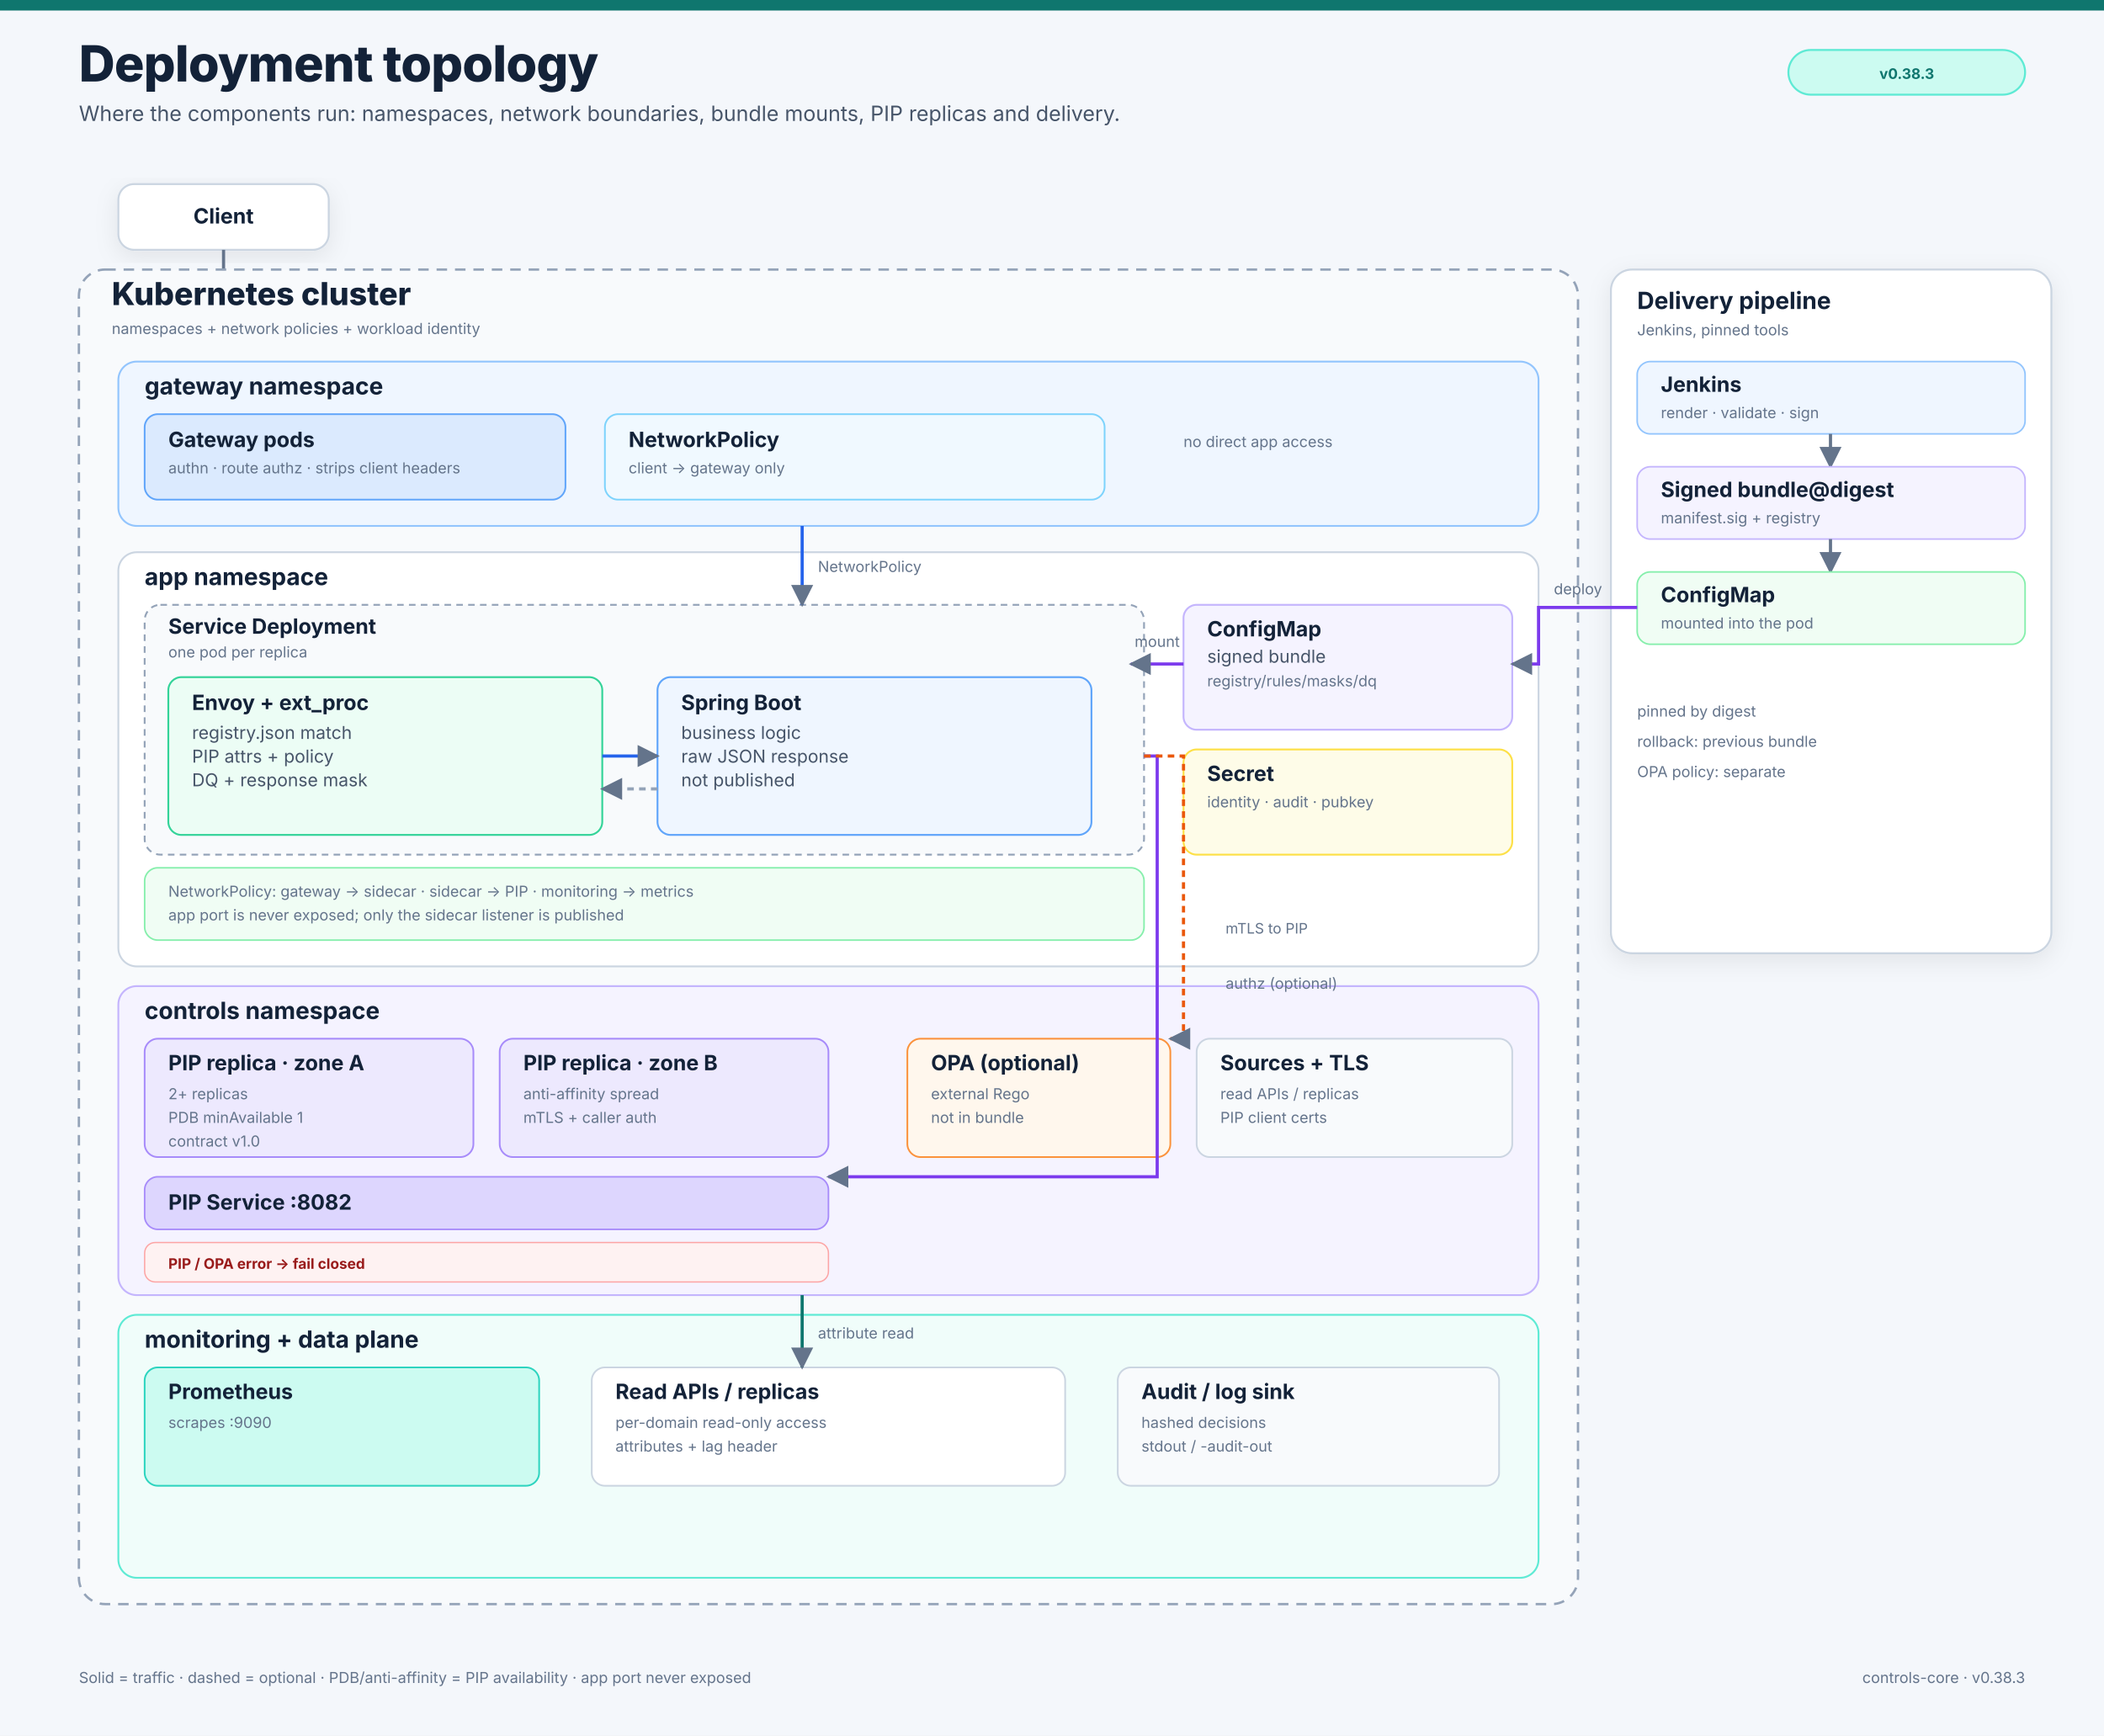
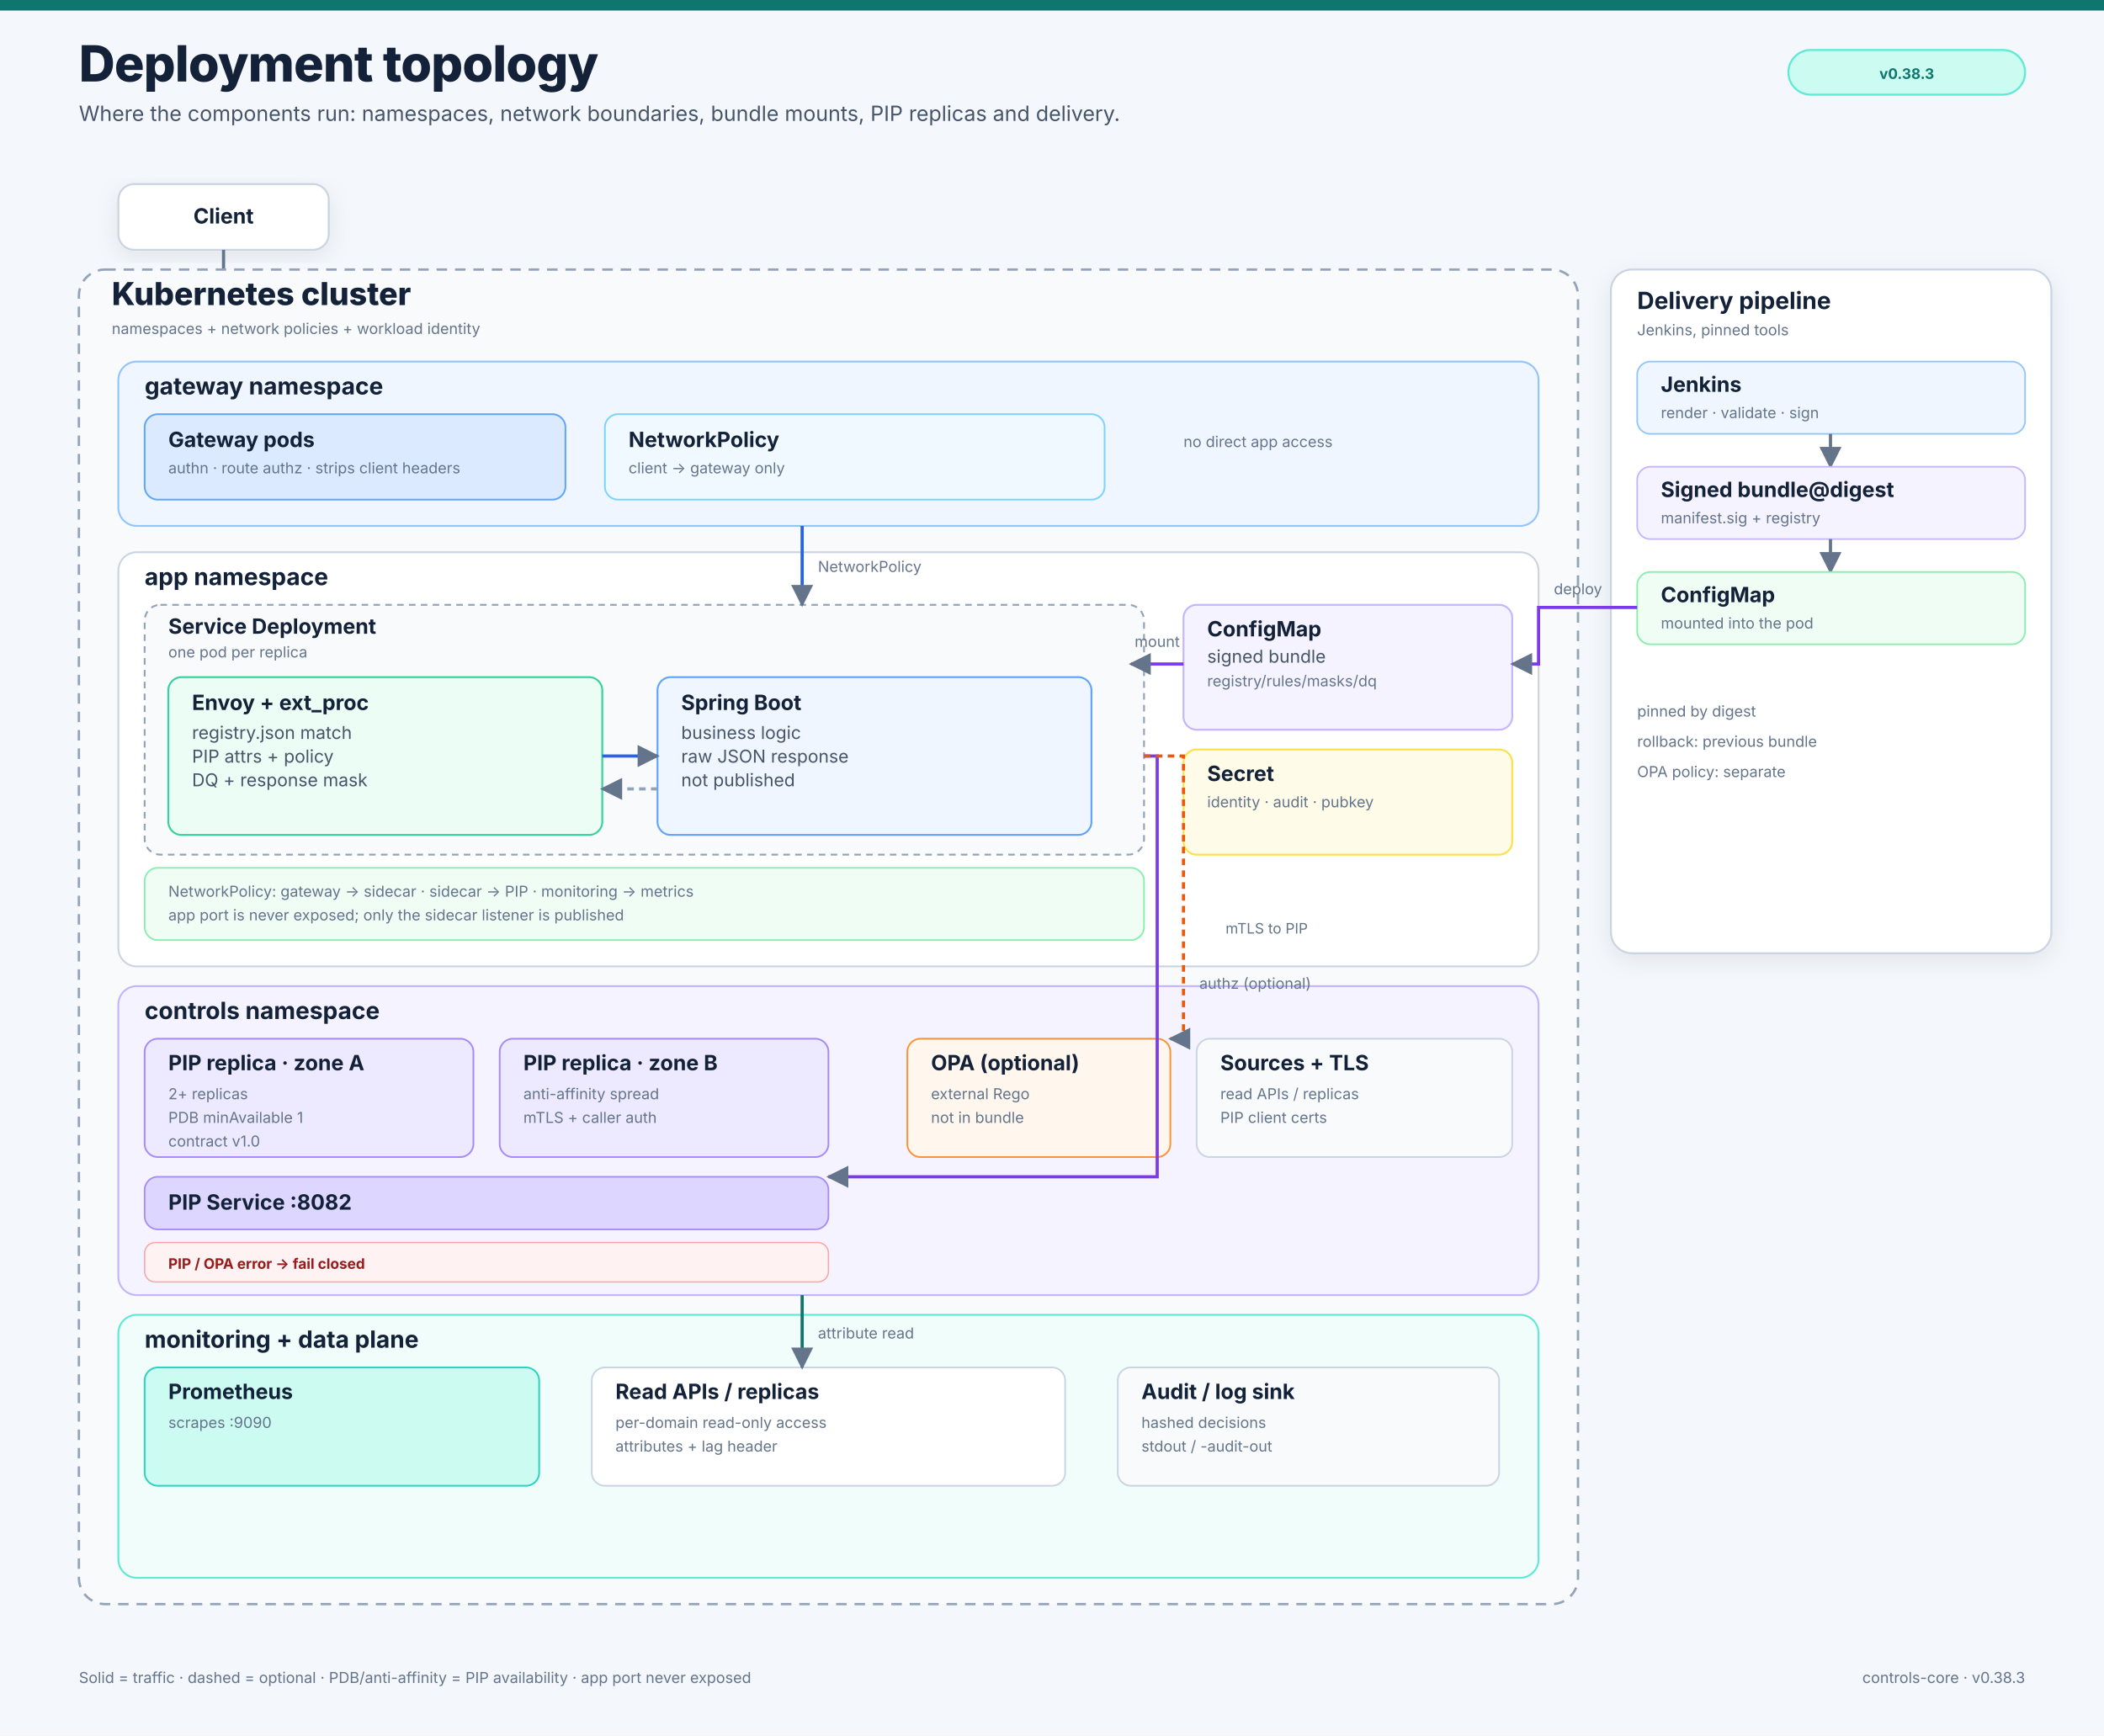
<svg xmlns="http://www.w3.org/2000/svg" width="1600" height="1320" viewBox="0 0 1600 1320" role="img" aria-labelledby="t d">
  <rect width="1600" height="1320" fill="#f4f7fb" />
  <rect width="1600" height="8" fill="#0f766e" />
  <defs>
    <filter id="shadow" x="-20%" y="-20%" width="140%" height="140%">
      <feDropShadow dx="0" dy="5" stdDeviation="9" flood-color="#0f172a" flood-opacity="0.08" />
    </filter>
    <marker id="arrow" viewBox="0 0 10 10" refX="9" refY="5" markerWidth="7" markerHeight="7" orient="auto-start-reverse">
      <path d="M0 0L10 5L0 10z" fill="#64748b" />
    </marker>
  </defs>
  <style>
text{font-family:Inter,"Segoe UI",Arial,sans-serif;fill:#132238}
.h1{font-size:38px;font-weight:800;letter-spacing:-.5px}
.sub{font-size:16px;fill:#475569}
.h2{font-size:24px;font-weight:800}
.h3{font-size:18px;font-weight:750}
.card{font-size:16px;font-weight:750}
.body{font-size:13.5px;fill:#475569}
.small{font-size:11.5px;fill:#64748b}
.mono{font-family:ui-monospace,Menlo,monospace;font-size:12px;fill:#1e293b}
.badge{font-size:11px;font-weight:700}
</style>
  <text x="60" y="62" class="h1" text-anchor="start">Deployment topology</text>
  <text x="60" y="92" class="sub" text-anchor="start">Where the components run: namespaces, network boundaries, bundle mounts, PIP replicas and delivery.</text>
  <rect x="1360" y="38" width="180" height="34" rx="17" fill="#ccfbf1" stroke="#5eead4" stroke-width="1.5" />
  <text x="1450" y="60" class="badge" text-anchor="middle" style="fill:#0f766e">v0.38.3</text>
  <rect x="90" y="140" width="160" height="50" rx="12" fill="#fff" stroke="#cbd5e1" stroke-width="1.5" filter="url(#shadow)" />
  <text x="170" y="170" class="card" text-anchor="middle">Client</text>
  <path d="M170 190 V280" fill="none" stroke="#64748b" stroke-width="2.4" marker-end="url(#arrow)" />
  <rect x="60" y="205" width="1140" height="1015" rx="20" fill="#f8fafc" stroke="#94a3b8" stroke-width="1.8" stroke-dasharray="8 6" />
  <text x="85" y="232" class="h2" text-anchor="start">Kubernetes cluster</text>
  <text x="85" y="254" class="small" text-anchor="start">namespaces + network policies + workload identity</text>
  <rect x="90" y="275" width="1080" height="125" rx="14" fill="#eff6ff" stroke="#93c5fd" stroke-width="1.4" />
  <text x="110" y="300" class="h3" text-anchor="start">gateway namespace</text>
  <rect x="110" y="315" width="320" height="65" rx="10" fill="#dbeafe" stroke="#60a5fa" stroke-width="1.3" />
  <text x="128" y="340" class="card" text-anchor="start">Gateway pods</text>
  <text x="128" y="360" class="small" text-anchor="start">authn · route authz · strips client headers</text>
  <rect x="460" y="315" width="380" height="65" rx="10" fill="#f0f9ff" stroke="#7dd3fc" stroke-width="1.3" />
  <text x="478" y="340" class="card" text-anchor="start">NetworkPolicy</text>
  <text x="478" y="360" class="small" text-anchor="start">client → gateway only</text>
  <text x="900" y="340" class="small" text-anchor="start">no direct app access</text>
  <rect x="90" y="420" width="1080" height="315" rx="14" fill="#ffffff" stroke="#cbd5e1" stroke-width="1.4" />
  <text x="110" y="445" class="h3" text-anchor="start">app namespace</text>
  <rect x="110" y="460" width="760" height="190" rx="12" fill="#f8fafc" stroke="#94a3b8" stroke-width="1.4" stroke-dasharray="5 4" />
  <text x="128" y="482" class="card" text-anchor="start">Service Deployment</text>
  <text x="128" y="500" class="small" text-anchor="start">one pod per replica</text>
  <rect x="128" y="515" width="330" height="120" rx="10" fill="#ecfdf5" stroke="#34d399" stroke-width="1.4" />
  <text x="146" y="540" class="card" text-anchor="start">Envoy + ext_proc</text>
  <text x="146" y="562" class="body" text-anchor="start">registry.json match</text>
  <text x="146" y="580" class="body" text-anchor="start">PIP attrs + policy</text>
  <text x="146" y="598" class="body" text-anchor="start">DQ + response mask</text>
  <rect x="500" y="515" width="330" height="120" rx="10" fill="#eff6ff" stroke="#60a5fa" stroke-width="1.4" />
  <text x="518" y="540" class="card" text-anchor="start">Spring Boot</text>
  <text x="518" y="562" class="body" text-anchor="start">business logic</text>
  <text x="518" y="580" class="body" text-anchor="start">raw JSON response</text>
  <text x="518" y="598" class="body" text-anchor="start">not published</text>
  <path d="M458 575 H500" fill="none" stroke="#2563eb" stroke-width="2.4" marker-end="url(#arrow)" />
  <path d="M500 600 H458" fill="none" stroke="#94a3b8" stroke-width="2.4" stroke-dasharray="5 4" marker-end="url(#arrow)" />
  <rect x="900" y="460" width="250" height="95" rx="10" fill="#f5f3ff" stroke="#c4b5fd" stroke-width="1.4" />
  <text x="918" y="484" class="card" text-anchor="start">ConfigMap</text>
  <text x="918" y="504" class="body" text-anchor="start">signed bundle</text>
  <text x="918" y="522" class="small" text-anchor="start">registry/rules/masks/dq</text>
  <rect x="900" y="570" width="250" height="80" rx="10" fill="#fefce8" stroke="#fde047" stroke-width="1.4" />
  <text x="918" y="594" class="card" text-anchor="start">Secret</text>
  <text x="918" y="614" class="small" text-anchor="start">identity · audit · pubkey</text>
  <path d="M900 505 H860" fill="none" stroke="#7c3aed" stroke-width="2.4" marker-end="url(#arrow)" />
  <text x="880" y="492" class="small" text-anchor="middle">mount</text>
  <rect x="110" y="660" width="760" height="55" rx="10" fill="#f0fdf4" stroke="#86efac" stroke-width="1.2" />
  <text x="128" y="682" class="small" text-anchor="start">NetworkPolicy: gateway → sidecar · sidecar → PIP · monitoring → metrics</text>
  <text x="128" y="700" class="small" text-anchor="start">app port is never exposed; only the sidecar listener is published</text>
  <rect x="90" y="750" width="1080" height="235" rx="14" fill="#f5f3ff" stroke="#c4b5fd" stroke-width="1.4" />
  <text x="110" y="775" class="h3" text-anchor="start">controls namespace</text>
  <rect x="110" y="790" width="250" height="90" rx="10" fill="#ede9fe" stroke="#a78bfa" stroke-width="1.3" />
  <text x="128" y="814" class="card" text-anchor="start">PIP replica · zone A</text>
  <text x="128" y="836" class="small" text-anchor="start">2+ replicas</text>
  <text x="128" y="854" class="small" text-anchor="start">PDB minAvailable 1</text>
  <text x="128" y="872" class="small" text-anchor="start">contract v1.0</text>
  <rect x="380" y="790" width="250" height="90" rx="10" fill="#ede9fe" stroke="#a78bfa" stroke-width="1.3" />
  <text x="398" y="814" class="card" text-anchor="start">PIP replica · zone B</text>
  <text x="398" y="836" class="small" text-anchor="start">anti-affinity spread</text>
  <text x="398" y="854" class="small" text-anchor="start">mTLS + caller auth</text>
  <rect x="110" y="895" width="520" height="40" rx="10" fill="#ddd6fe" stroke="#a78bfa" stroke-width="1.2" />
  <text x="128" y="920" class="card" text-anchor="start">PIP Service :8082</text>
  <rect x="110" y="945" width="520" height="30" rx="8" fill="#fef2f2" stroke="#fca5a5" stroke-width="1" />
  <text x="128" y="965" class="badge" text-anchor="start" style="fill:#991b1b">PIP / OPA error → fail closed</text>
  <rect x="690" y="790" width="200" height="90" rx="10" fill="#fff7ed" stroke="#fb923c" stroke-width="1.3" />
  <text x="708" y="814" class="card" text-anchor="start">OPA (optional)</text>
  <text x="708" y="836" class="small" text-anchor="start">external Rego</text>
  <text x="708" y="854" class="small" text-anchor="start">not in bundle</text>
  <rect x="910" y="790" width="240" height="90" rx="10" fill="#f8fafc" stroke="#cbd5e1" stroke-width="1.3" />
  <text x="928" y="814" class="card" text-anchor="start">Sources + TLS</text>
  <text x="928" y="836" class="small" text-anchor="start">read APIs / replicas</text>
  <text x="928" y="854" class="small" text-anchor="start">PIP client certs</text>
  <rect x="90" y="1000" width="1080" height="200" rx="14" fill="#f0fdfa" stroke="#5eead4" stroke-width="1.4" />
  <text x="110" y="1025" class="h3" text-anchor="start">monitoring + data plane</text>
  <rect x="110" y="1040" width="300" height="90" rx="10" fill="#ccfbf1" stroke="#2dd4bf" stroke-width="1.3" />
  <text x="128" y="1064" class="card" text-anchor="start">Prometheus</text>
  <text x="128" y="1086" class="small" text-anchor="start">scrapes :9090</text>
  <rect x="450" y="1040" width="360" height="90" rx="10" fill="#ffffff" stroke="#cbd5e1" stroke-width="1.3" />
  <text x="468" y="1064" class="card" text-anchor="start">Read APIs / replicas</text>
  <text x="468" y="1086" class="small" text-anchor="start">per-domain read-only access</text>
  <text x="468" y="1104" class="small" text-anchor="start">attributes + lag header</text>
  <rect x="850" y="1040" width="290" height="90" rx="10" fill="#f8fafc" stroke="#cbd5e1" stroke-width="1.3" />
  <text x="868" y="1064" class="card" text-anchor="start">Audit / log sink</text>
  <text x="868" y="1086" class="small" text-anchor="start">hashed decisions</text>
  <text x="868" y="1104" class="small" text-anchor="start">stdout / -audit-out</text>
  <path d="M610 400 V460" fill="none" stroke="#2563eb" stroke-width="2.4" marker-end="url(#arrow)" />
  <text x="622" y="435" class="small" text-anchor="start">NetworkPolicy</text>
  <path d="M870 575 H880 V895 H630" fill="none" stroke="#7c3aed" stroke-width="2.4" marker-end="url(#arrow)" />
  <text x="932" y="710" class="small" text-anchor="start" style="font-size:11px">mTLS to PIP</text>
  <path d="M610 985 V1040" fill="none" stroke="#0f766e" stroke-width="2.4" marker-end="url(#arrow)" />
  <text x="622" y="1018" class="small" text-anchor="start">attribute read</text>
  <path d="M870 575 H900 V790 H890" fill="none" stroke="#ea580c" stroke-width="2.4" stroke-dasharray="5 4" marker-end="url(#arrow)" />
-   <text x="932" y="752" class="small" text-anchor="start">authz (optional)</text>
+   <text x="912" y="752" class="small" text-anchor="start">authz (optional)</text>
  <rect x="1225" y="205" width="335" height="520" rx="16" fill="#ffffff" stroke="#cbd5e1" stroke-width="1.5" filter="url(#shadow)" />
  <text x="1245" y="235" class="h3" text-anchor="start">Delivery pipeline</text>
  <text x="1245" y="255" class="small" text-anchor="start">Jenkins, pinned tools</text>
  <text x="1245" y="545" class="small" text-anchor="start">pinned by digest</text>
  <text x="1245" y="568" class="small" text-anchor="start">rollback: previous bundle</text>
  <text x="1245" y="591" class="small" text-anchor="start">OPA policy: separate</text>
  <rect x="1245" y="275" width="295" height="55" rx="10" fill="#eff6ff" stroke="#93c5fd" stroke-width="1.2" />
  <text x="1263" y="298" class="card" text-anchor="start">Jenkins</text>
  <text x="1263" y="318" class="small" text-anchor="start">render · validate · sign</text>
  <path d="M1392 330 V355" fill="none" stroke="#64748b" stroke-width="2.4" marker-end="url(#arrow)" />
  <rect x="1245" y="355" width="295" height="55" rx="10" fill="#f5f3ff" stroke="#c4b5fd" stroke-width="1.2" />
  <text x="1263" y="378" class="card" text-anchor="start">Signed bundle@digest</text>
  <text x="1263" y="398" class="small" text-anchor="start">manifest.sig + registry</text>
  <path d="M1392 410 V435" fill="none" stroke="#64748b" stroke-width="2.4" marker-end="url(#arrow)" />
  <rect x="1245" y="435" width="295" height="55" rx="10" fill="#f0fdf4" stroke="#86efac" stroke-width="1.2" />
  <text x="1263" y="458" class="card" text-anchor="start">ConfigMap</text>
  <text x="1263" y="478" class="small" text-anchor="start">mounted into the pod</text>
  <path d="M1245 462 H1170 V505 H1150" fill="none" stroke="#7c3aed" stroke-width="2.4" marker-end="url(#arrow)" />
  <text x="1200" y="452" class="small" text-anchor="middle">deploy</text>
  <text x="60" y="1280" class="small" text-anchor="start">Solid = traffic · dashed = optional · PDB/anti-affinity = PIP availability · app port never exposed</text>
  <text x="1540" y="1280" class="small" text-anchor="end">controls-core · v0.38.3</text>
</svg>
